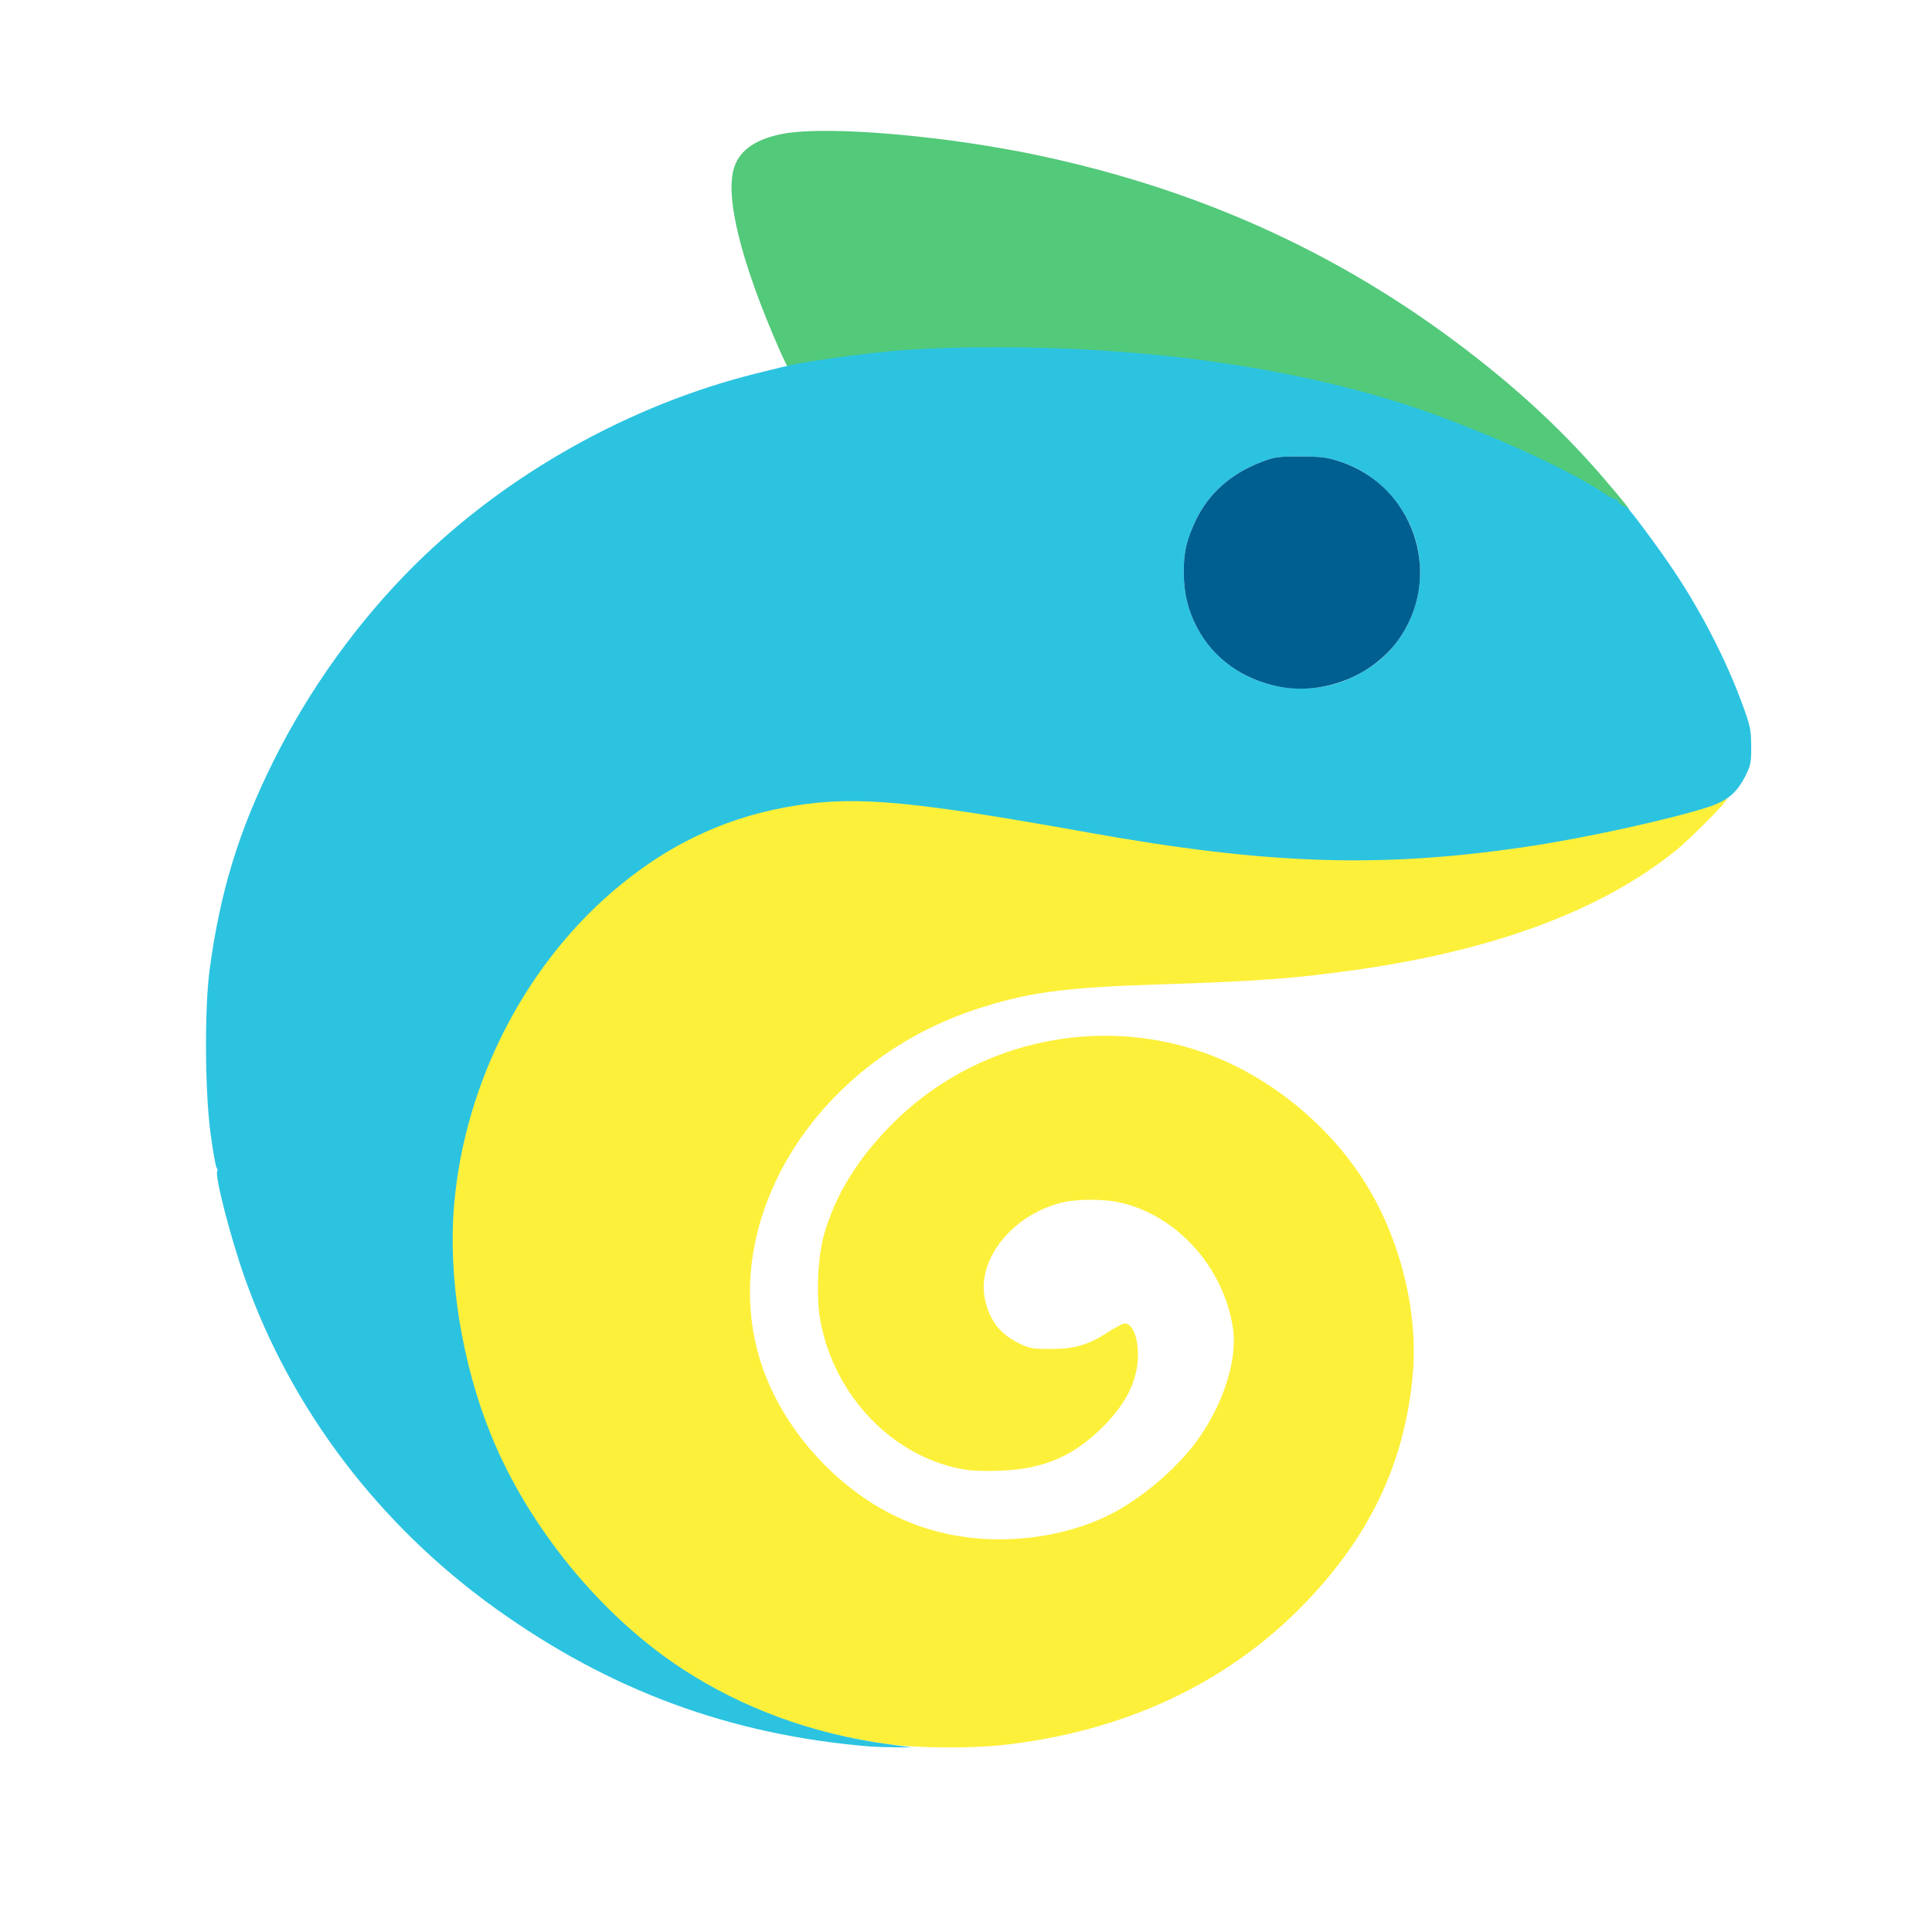
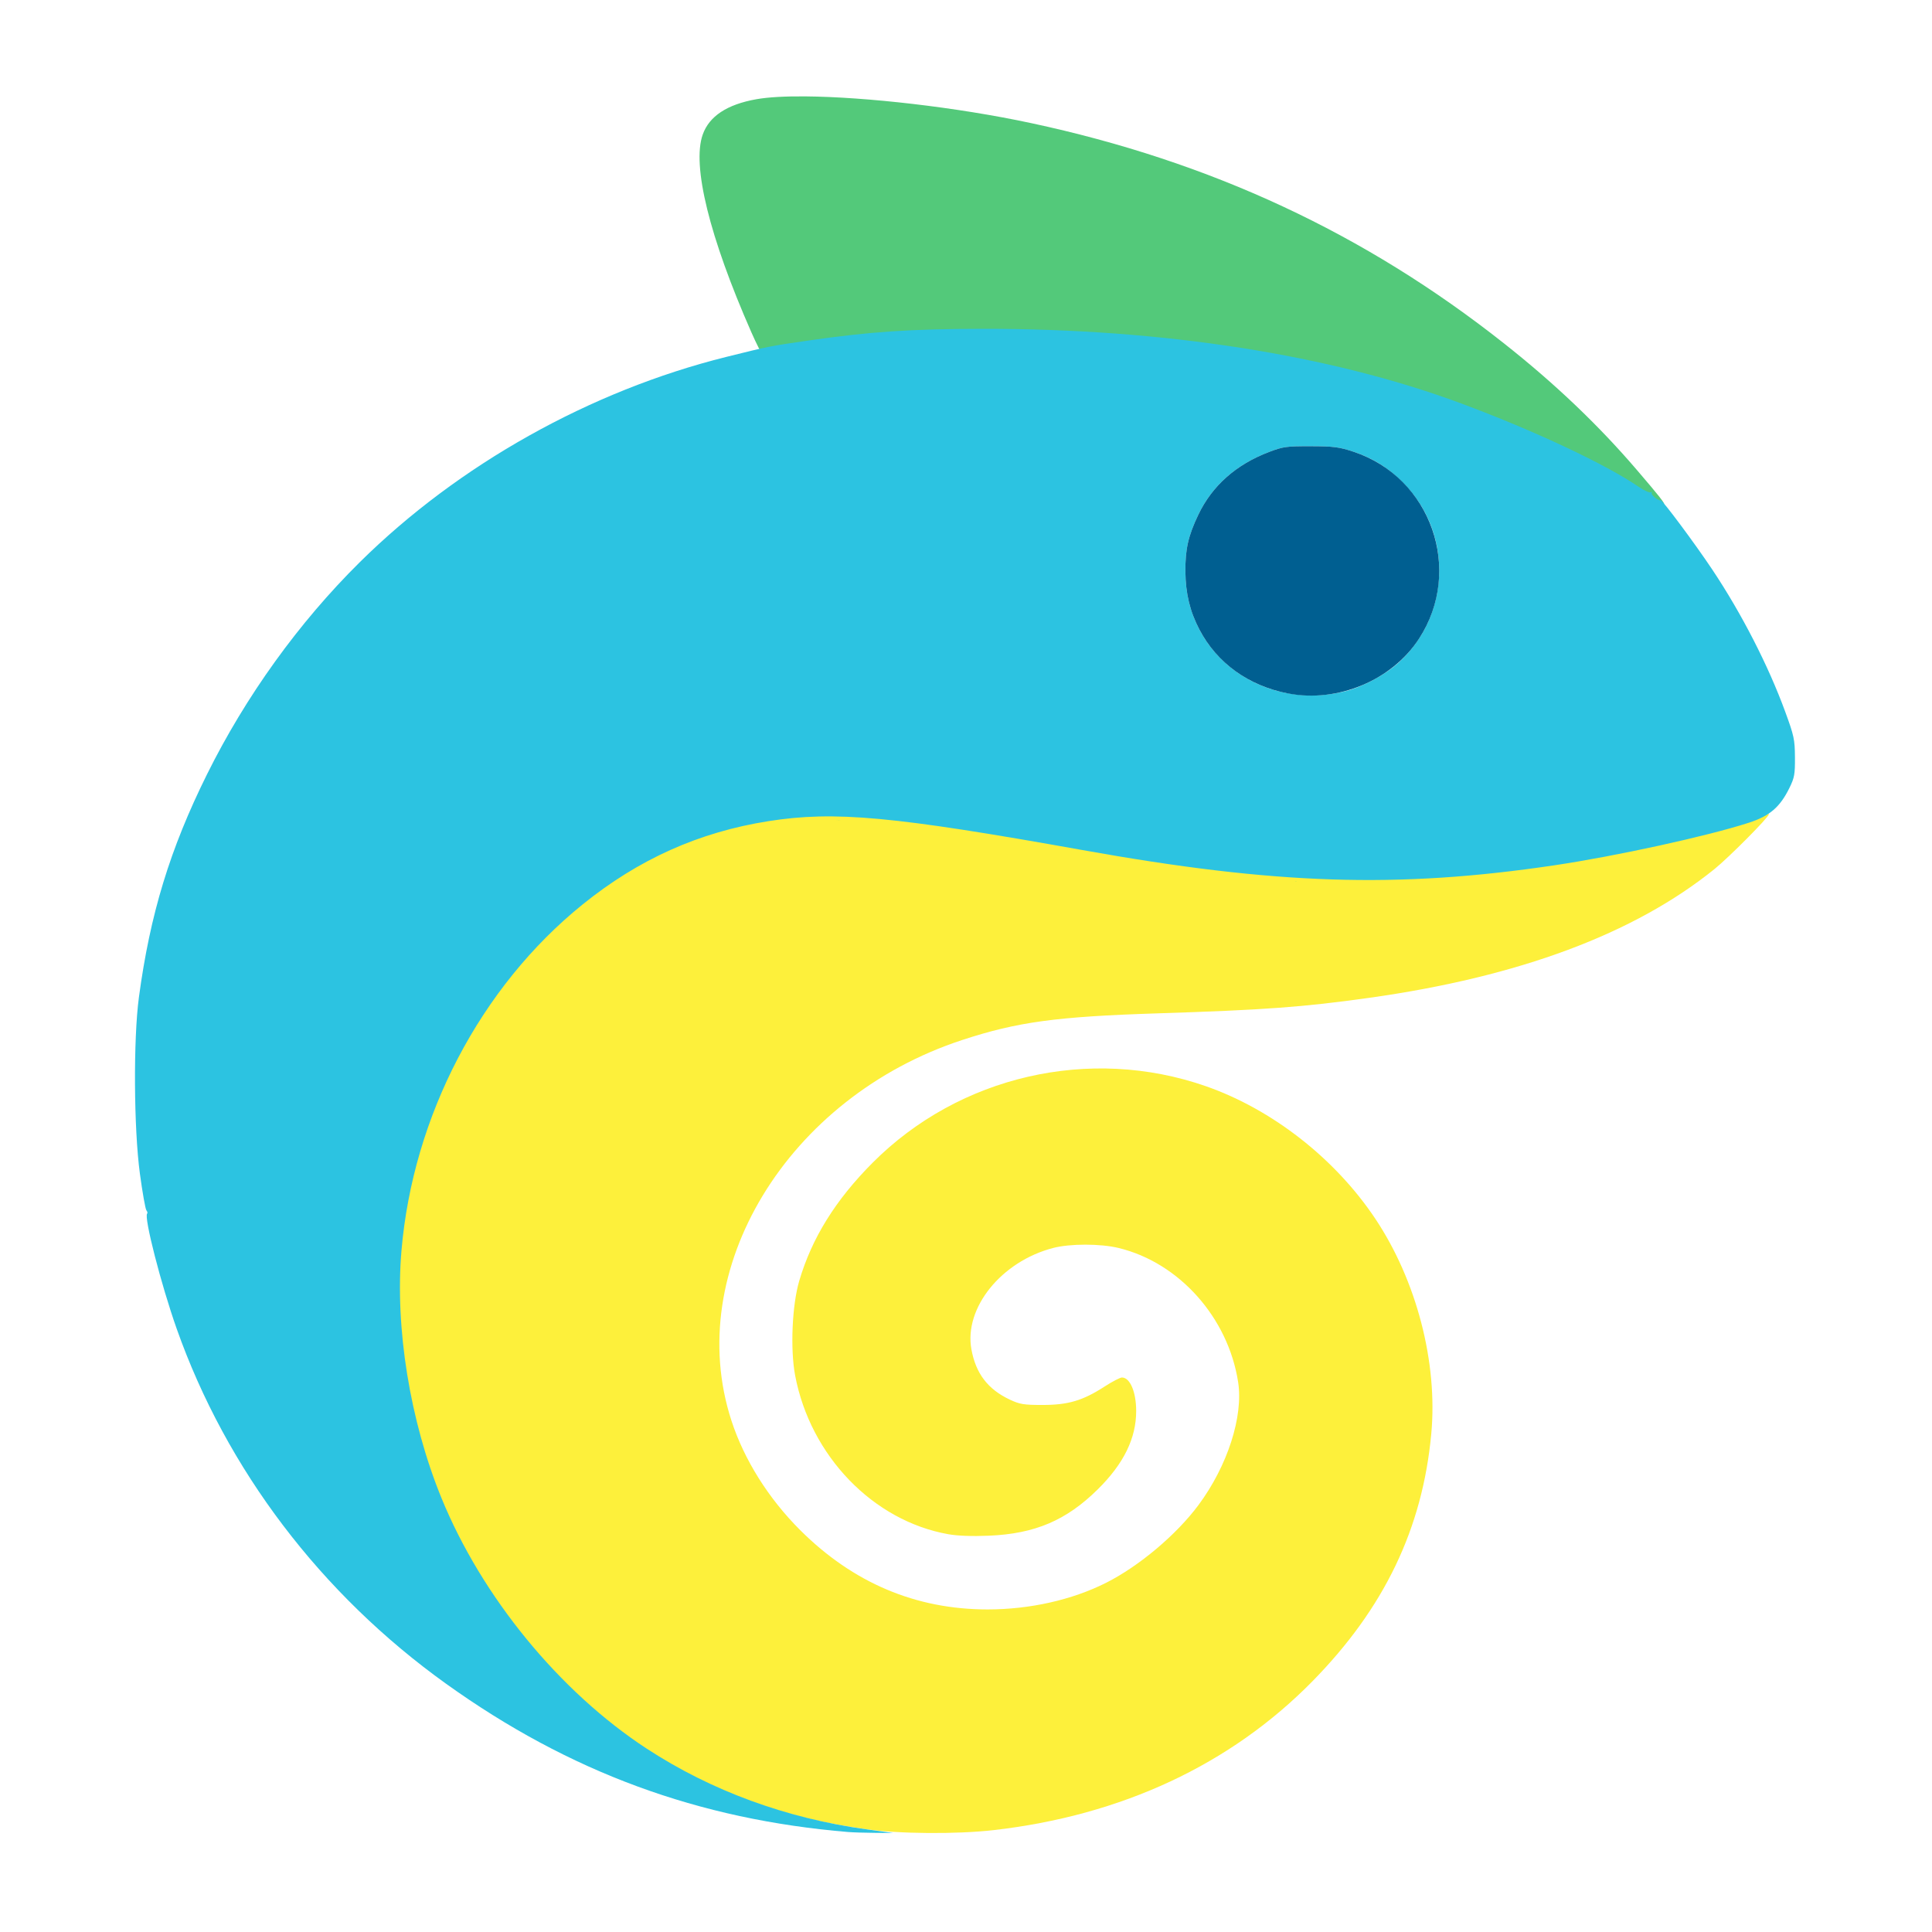
- <svg xmlns="http://www.w3.org/2000/svg" version="1.2" id="svg1" width="1024" height="1024" viewBox="0 0 1024 1024">
+ <svg xmlns="http://www.w3.org/2000/svg" version="1.2" id="svg1" width="256" height="256" viewBox="0 0 256 256">
  <defs id="defs1" />
  <g id="g1">
    <g id="g2" transform="translate(2.741635,1.370813)">
-       <path style="fill:#fdf03b;stroke-width:1.004" d="m 466.891,922.903 c -25.796,-3.728 -45.061,-8.837 -66.757,-17.706 -42.416,-17.339 -79.998,-46.602 -108.293,-84.323 -31.627,-42.162 -48.664,-84.818 -55.008,-137.725 -1.645,-13.718 -1.369,-45.493 0.514,-59.091 11.681,-84.371 67.196,-160.131 138.242,-188.658 13.135,-5.274 29.266,-9.667 43.955,-11.971 8.444,-1.324 15.28,-1.555 34.22,-1.157 30.328,0.637 48.153,3.026 124.557,16.689 91.649,16.39 151.285,18.092 229.384,6.549 31.085,-4.594 74.026,-14.003 94.628,-20.733 5.652,-1.847 10.277,-3.045 10.277,-2.664 0,1.466 -19.652,21.272 -26.958,27.169 -39.532,31.908 -96.456,53.124 -170.329,63.482 -32.627,4.575 -51.483,5.957 -104.376,7.651 -49.933,1.599 -69.117,4.213 -96.298,13.122 -86.37,28.307 -138.092,113.532 -113.951,187.763 6.304,19.384 18.293,38.475 33.983,54.116 26.095,26.013 57.028,39.093 92.443,39.09 20.795,-10e-4 41.62,-4.68 58.397,-13.119 16.276,-8.187 34.765,-23.748 45.642,-38.412 14.315,-19.3 22.176,-43.689 19.546,-60.641 -4.931,-31.782 -29.027,-58.855 -58.862,-66.136 -9.061,-2.211 -24.065,-2.22 -32.473,-0.019 -25.527,6.681 -43.946,29.534 -40.265,49.956 2.157,11.967 8.119,19.767 19.013,24.877 4.889,2.293 6.851,2.611 16.108,2.611 12.617,0 19.871,-2.152 30.531,-9.057 3.817,-2.473 7.7,-4.496 8.628,-4.496 3.99,0 7.018,7.134 7.018,16.531 0,13.487 -6.147,26.011 -18.983,38.681 -15.486,15.285 -30.961,21.876 -53.622,22.837 -8.361,0.355 -15.4,0.099 -20.077,-0.73 -37.128,-6.576 -68.076,-38.647 -75.582,-78.325 -2.451,-12.956 -1.507,-34.699 2.027,-46.68 6.237,-21.143 17.89,-39.897 36.216,-58.285 42.722,-42.867 107.144,-57.683 164.286,-37.784 32.837,11.435 63.907,35.728 83.747,65.479 20.331,30.487 30.842,70.9 27.58,106.037 -4.346,46.81 -23.197,86.059 -58.673,122.158 -40.379,41.088 -94.062,66.152 -157.189,73.39 -18.248,2.092 -46.953,1.874 -63.244,-0.48 z" id="path5" />
-       <path id="path3" style="display:inline;fill:#53c97a" d="m 437.17,68.002 c -9.975,-0.085 -18.318,0.362 -24.203,1.412 -14.448,2.578 -23.22,8.374 -26.424,17.461 -5.365,15.215 3.277,50.36 23.945,97.375 2.599,5.912 5.06,10.75 5.469,10.75 0.409,0 2.048,-0.441 3.643,-0.98 4.472,-1.512 35.873,-5.806 55.9,-7.645 22.073,-2.026 76.743,-2.293 103,-0.504 46.365,3.16 94.694,10.186 129,18.752 52.691,13.157 114.992,38.794 145.5,59.873 4.125,2.85 7.658,5.059 7.852,4.908 0.591,-0.461 -2.069,-3.849 -13.426,-17.105 C 828.459,230.16 807.129,209.837 782.001,189.961 713.272,135.599 637.163,100.138 548.501,81.172 511.683,73.296 467.094,68.257 437.17,68.002 Z M 452.378,425.262 c 0.009,0.006 0.021,0.013 0.027,0.018 0.08,0.006 0.16,0.009 0.24,0.014 -0.024,-0.013 -0.05,-0.021 -0.074,-0.031 -0.069,-5.3e-4 -0.124,4e-4 -0.193,0 z m 0.805,0 c 0.009,0.018 0.018,0.035 0.027,0.053 0.569,0.013 1.137,-0.012 1.703,-0.051 -0.564,-0.018 -1.119,0.006 -1.73,-0.002 z m 225.734,29.861 c -0.025,-0.001 -0.054,0.014 -0.08,0.014 0.165,0.048 0.327,0.1 0.492,0.146 0.085,0.024 0.171,0.041 0.256,0.065 -0.173,-0.115 -0.382,-0.213 -0.668,-0.225 z" />
-       <path style="display:inline;fill:#2cc3e1" d="M 458.5,924.332 C 384.391,918.187 320.737,894.742 260,851.219 198.198,806.933 151.609,745.549 127.012,676 c -7.69,-21.743 -16.249,-55.096 -14.57,-56.775 0.298,-0.298 0.132,-1.034 -0.369,-1.637 -0.5,-0.603 -1.944,-8.744 -3.208,-18.092 -3.011,-22.261 -3.258,-66.375 -0.487,-86.996 5.515,-41.05 15.33,-73.193 33.589,-110 19.145,-38.594 45.319,-74.94 75.379,-104.672 48.651,-48.121 113.81,-84.616 180.855,-101.296 21.177,-5.269 21.264,-5.286 39.988,-7.997 30.899,-4.473 50.7,-5.808 86.812,-5.85 88.662,-0.104 171.033,12.76 235.793,36.824 35.886,13.335 71.349,29.998 87.561,41.143 2.67,1.835 5.37,3.042 6,2.682 0.63,-0.36 0.811,-0.286 0.402,0.166 -0.753,0.831 3.17,4.169 4.425,3.765 0.803,-0.259 16.905,21.366 25.491,34.235 14.464,21.679 27.585,47.248 35.921,70 4.392,11.987 4.769,13.74 4.835,22.5 0.064,8.469 -0.233,10.121 -2.736,15.218 -4.648,9.464 -9.732,13.821 -20.015,17.152 -20.475,6.631 -65.603,16.5 -96.177,21.032 -77.406,11.474 -137.266,9.534 -232.5,-7.533 -93.471,-16.751 -122.409,-19.42 -154.957,-14.289 -34.318,5.409 -64.142,18.781 -91.845,41.178 -50.32,40.683 -83.612,104.355 -89.275,170.743 -3.242,38.001 4.167,83.878 19.691,121.929 19.915,48.816 58.264,95.644 101.386,123.803 31.831,20.786 68.73,34.315 108.5,39.781 l 13,1.787 -9,-0.068 c -4.95,-0.037 -10.8,-0.217 -13,-0.4 z M 703.573,361.483 c 8.745,-2.213 19.551,-7.998 26.231,-14.043 25.239,-22.84 26.978,-62.362 3.837,-87.188 -7.768,-8.333 -15.789,-13.548 -26.062,-16.943 -7.05,-2.33 -9.733,-2.674 -21.078,-2.705 -11.914,-0.032 -13.625,0.202 -20.479,2.81 -16.349,6.219 -28.141,16.691 -35.003,31.086 -4.942,10.368 -6.428,16.941 -6.327,28 0.098,10.777 2.254,19.663 6.94,28.602 13.18,25.143 42.955,37.716 71.942,30.38 z" id="path4" />
-       <path style="fill:#005f91" d="m 675.486,362.607 c -19.517,-3.719 -35.192,-14.979 -43.855,-31.504 -4.686,-8.939 -6.842,-17.825 -6.94,-28.602 -0.1,-11.059 1.385,-17.632 6.327,-28 6.862,-14.395 18.654,-24.868 35.003,-31.086 6.854,-2.607 8.565,-2.842 20.479,-2.81 11.345,0.031 14.028,0.375 21.078,2.705 38.385,12.685 54.417,58.431 32.349,92.302 -13.336,20.47 -40.021,31.648 -64.441,26.995 z" id="path2" />
+       <path style="fill:#fdf03b;stroke-width:0.27" d="m 111.949,241.001 c -6.928,-1.001 -12.102,-2.373 -17.929,-4.755 -11.392,-4.657 -21.485,-12.516 -29.084,-22.647 -8.494,-11.324 -13.07,-22.779 -14.773,-36.989 -0.442,-3.684 -0.368,-12.218 0.138,-15.87 3.137,-22.659 18.047,-43.006 37.128,-50.668 3.528,-1.416 7.86,-2.596 11.805,-3.215 2.268,-0.356 4.104,-0.418 9.19,-0.311 8.145,0.171 12.932,0.813 33.452,4.482 24.614,4.402 40.63,4.859 61.606,1.759 8.348,-1.234 19.881,-3.761 25.414,-5.568 1.518,-0.496 2.76,-0.818 2.76,-0.716 0,0.394 -5.278,5.713 -7.24,7.297 -10.617,8.57 -25.905,14.267 -45.745,17.049 -8.763,1.229 -13.827,1.6 -28.032,2.055 -13.411,0.43 -18.563,1.132 -25.863,3.524 -23.196,7.602 -37.087,30.491 -30.604,50.427 1.693,5.206 4.913,10.333 9.127,14.534 7.008,6.986 15.316,10.499 24.827,10.498 5.585,-2.7e-4 11.178,-1.257 15.684,-3.523 4.371,-2.199 9.337,-6.378 12.258,-10.316 3.845,-5.183 5.956,-11.733 5.249,-16.286 -1.324,-8.536 -7.796,-15.807 -15.808,-17.762 -2.433,-0.594 -6.463,-0.596 -8.721,-0.005 -6.856,1.794 -11.803,7.932 -10.814,13.417 0.579,3.214 2.18,5.309 5.106,6.681 1.313,0.616 1.84,0.701 4.326,0.701 3.389,0 5.337,-0.578 8.2,-2.432 1.025,-0.664 2.068,-1.207 2.317,-1.207 1.071,0 1.885,1.916 1.885,4.44 0,3.622 -1.651,6.986 -5.098,10.389 -4.159,4.105 -8.315,5.875 -14.401,6.133 -2.245,0.095 -4.136,0.026 -5.392,-0.196 -9.971,-1.766 -18.283,-10.379 -20.299,-21.036 -0.658,-3.479 -0.405,-9.319 0.544,-12.537 1.675,-5.678 4.805,-10.715 9.727,-15.654 11.474,-11.513 28.775,-15.492 44.122,-10.148 8.819,3.071 17.164,9.595 22.492,17.586 5.46,8.188 8.283,19.041 7.407,28.478 -1.167,12.572 -6.23,23.113 -15.758,32.808 -10.844,11.035 -25.262,17.766 -42.216,19.71 -4.901,0.562 -12.61,0.503 -16.985,-0.129 z" id="path5" />
+       <path id="path3" style="display:inline;fill:#53c97a;stroke-width:0.269" d="m 103.967,11.401 c -2.679,-0.023 -4.92,0.097 -6.5,0.379 -3.88,0.692 -6.236,2.249 -7.097,4.689 -1.441,4.086 0.88,13.525 6.431,26.152 0.698,1.588 1.359,2.887 1.469,2.887 0.11,0 0.55,-0.119 0.978,-0.263 1.201,-0.406 9.634,-1.559 15.013,-2.053 5.928,-0.544 20.611,-0.616 27.663,-0.135 12.452,0.849 25.432,2.736 34.645,5.036 14.151,3.534 30.883,10.419 39.077,16.08 1.108,0.765 2.057,1.359 2.109,1.318 0.159,-0.124 -0.556,-1.034 -3.606,-4.594 C 209.055,54.952 203.327,49.493 196.578,44.155 178.12,29.555 157.679,20.032 133.867,14.938 123.979,12.823 112.004,11.47 103.967,11.401 Z m 4.084,95.949 c 0.002,0.001 0.006,0.004 0.007,0.004 0.021,10e-4 0.043,0.002 0.065,0.004 -0.007,-0.004 -0.013,-0.006 -0.02,-0.008 -0.019,-1.5e-4 -0.033,1e-4 -0.052,0 z m 0.216,0 c 0.002,0.004 0.005,0.009 0.007,0.014 0.153,0.004 0.305,-0.003 0.457,-0.014 -0.152,-0.005 -0.301,0.001 -0.465,-5e-4 z m 60.625,8.02 c -0.007,-2.7e-4 -0.015,0.004 -0.021,0.004 0.044,0.013 0.088,0.027 0.132,0.039 0.023,0.007 0.046,0.011 0.069,0.017 -0.047,-0.031 -0.103,-0.057 -0.179,-0.06 z" />
+       <path style="display:inline;fill:#2cc3e1;stroke-width:0.269" d="m 109.696,241.385 c -19.903,-1.65 -36.999,-7.947 -53.311,-19.636 -16.598,-11.894 -29.111,-28.38 -35.716,-47.058 -2.065,-5.839 -4.364,-14.797 -3.913,-15.248 0.08,-0.08 0.035,-0.278 -0.099,-0.44 -0.134,-0.162 -0.522,-2.348 -0.862,-4.859 -0.809,-5.979 -0.875,-17.826 -0.131,-23.364 1.481,-11.025 4.117,-19.657 9.021,-29.543 5.142,-10.365 12.171,-20.127 20.244,-28.112 13.066,-12.924 30.566,-22.725 48.572,-27.205 5.687,-1.415 5.711,-1.42 10.74,-2.148 8.299,-1.201 13.616,-1.56 23.315,-1.571 23.812,-0.028 45.934,3.427 63.327,9.89 9.638,3.581 19.162,8.057 23.516,11.05 0.717,0.493 1.442,0.817 1.611,0.72 0.169,-0.097 0.218,-0.077 0.108,0.044 -0.202,0.223 0.851,1.12 1.188,1.011 0.216,-0.07 4.54,5.738 6.846,9.194 3.884,5.822 7.408,12.689 9.647,18.8 1.18,3.219 1.281,3.69 1.299,6.043 0.017,2.274 -0.063,2.718 -0.735,4.087 -1.248,2.542 -2.614,3.712 -5.375,4.606 -5.499,1.781 -17.619,4.431 -25.83,5.649 -20.789,3.081 -36.865,2.561 -62.442,-2.023 -25.103,-4.499 -32.875,-5.215 -41.617,-3.838 -9.217,1.453 -17.227,5.044 -24.667,11.059 -13.514,10.926 -22.456,28.026 -23.977,45.856 -0.871,10.206 1.119,22.527 5.288,32.746 5.349,13.111 15.648,25.687 27.229,33.25 8.549,5.582 18.459,9.216 29.14,10.684 l 3.491,0.48 -2.417,-0.018 c -1.329,-0.01 -2.901,-0.058 -3.491,-0.107 z M 175.515,90.221 c 2.349,-0.594 5.251,-2.148 7.045,-3.772 6.778,-6.134 7.245,-16.748 1.03,-23.416 -2.086,-2.238 -4.241,-3.639 -7,-4.55 -1.893,-0.626 -2.614,-0.718 -5.661,-0.726 -3.2,-0.009 -3.659,0.054 -5.5,0.755 -4.391,1.67 -7.558,4.483 -9.401,8.349 -1.327,2.784 -1.726,4.55 -1.699,7.52 0.026,2.894 0.605,5.281 1.864,7.682 3.54,6.753 11.536,10.129 19.321,8.159 z" id="path4" />
+       <path style="fill:#005f91;stroke-width:0.269" d="m 167.972,90.523 c -5.242,-0.999 -9.451,-4.023 -11.778,-8.461 -1.259,-2.401 -1.838,-4.787 -1.864,-7.682 -0.027,-2.97 0.372,-4.735 1.699,-7.52 1.843,-3.866 5.01,-6.679 9.401,-8.349 1.841,-0.7 2.3,-0.763 5.5,-0.755 3.047,0.008 3.768,0.101 5.661,0.726 10.309,3.407 14.615,15.693 8.688,24.79 -3.582,5.497 -10.748,8.5 -17.307,7.25 z" id="path2" />
    </g>
  </g>
</svg>
